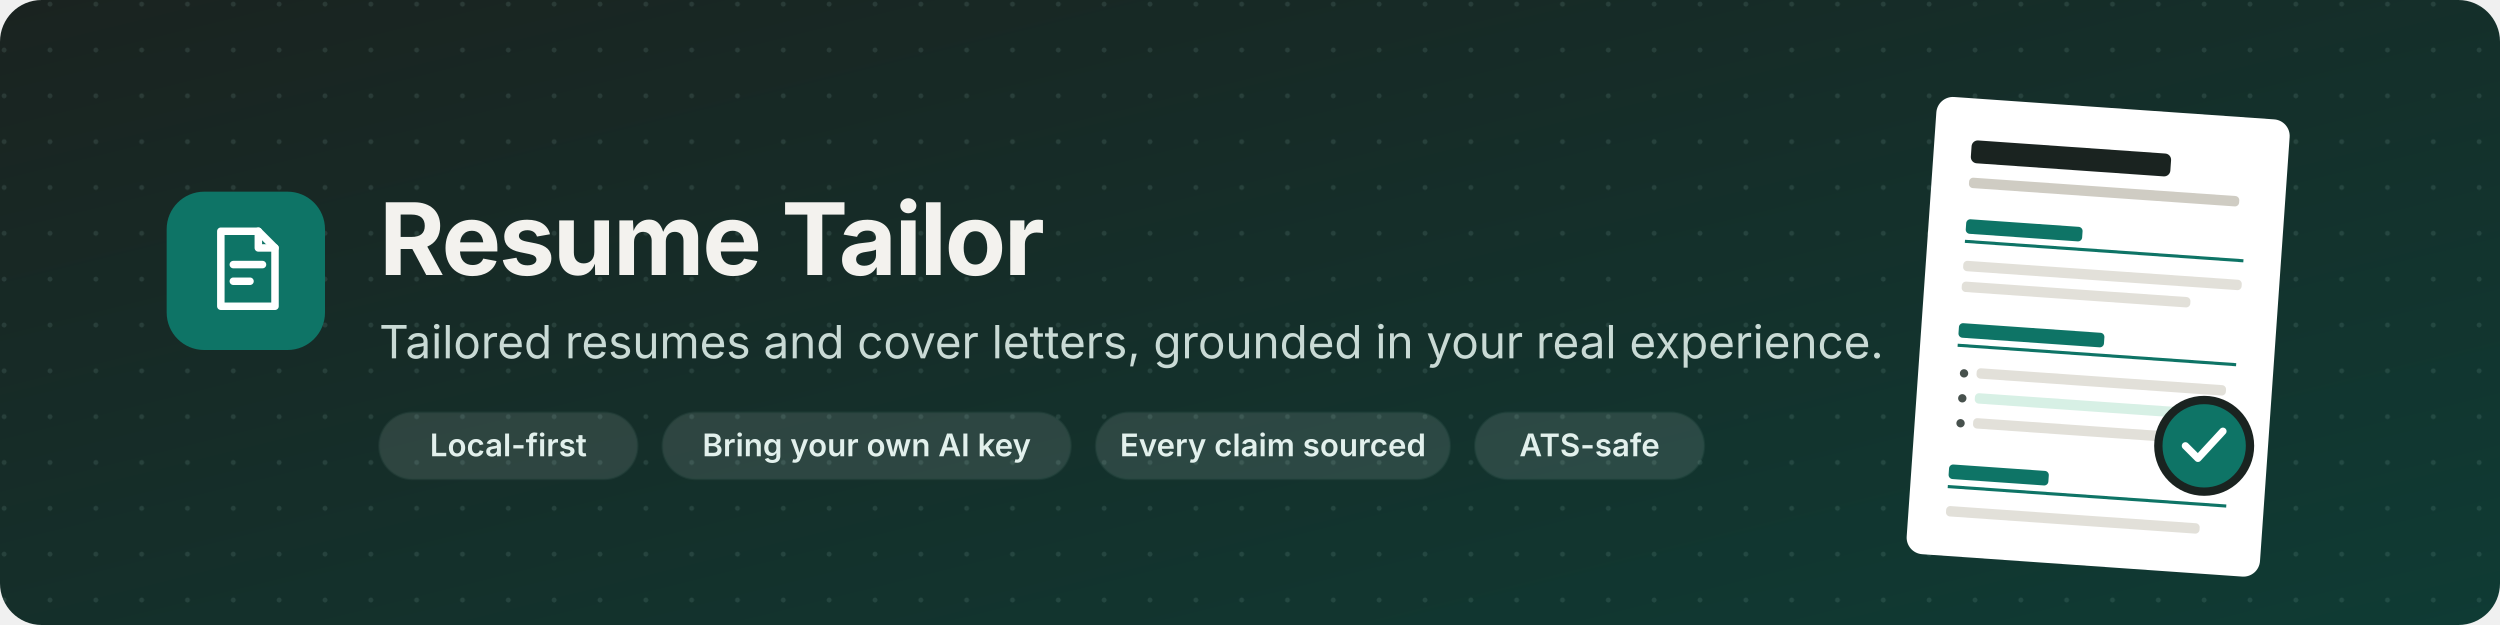
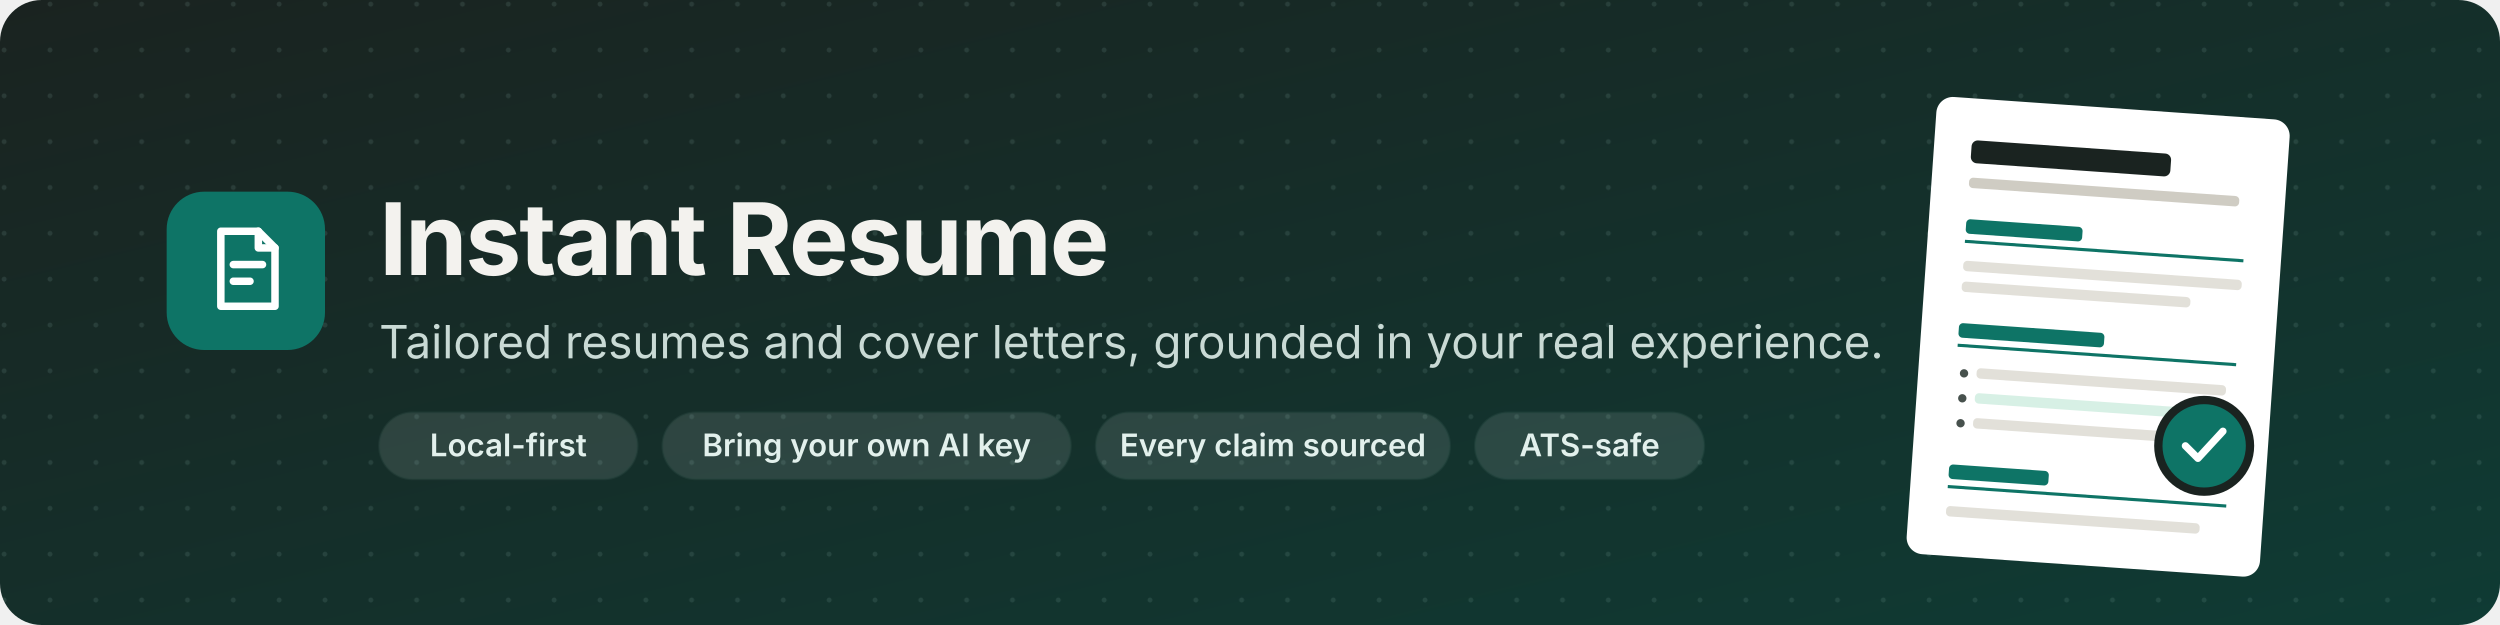
- <svg xmlns="http://www.w3.org/2000/svg" width="1200" height="300" viewBox="0 0 1200 300" role="img" aria-label="Resume Tailor: tailored resumes and cover letters, grounded in your real experience">
+ <svg xmlns="http://www.w3.org/2000/svg" width="1200" height="300" viewBox="0 0 1200 300" role="img" aria-label="Instant Resume: tailored resumes and cover letters, grounded in your real experience">
  <defs>
    <linearGradient id="bg" x1="0" y1="0" x2="1" y2="1">
      <stop offset="0" stop-color="#1A2320" />
      <stop offset="1" stop-color="#0F3B34" />
    </linearGradient>
    <pattern id="dots" width="22" height="22" patternUnits="userSpaceOnUse">
      <circle cx="2" cy="2" r="1.2" fill="#A8D3C9" opacity=".12" />
    </pattern>
  </defs>
  <rect width="1200" height="300" rx="20" fill="url(#bg)" />
  <rect width="1200" height="300" rx="20" fill="url(#dots)" />
  <g transform="translate(80 92)">
    <rect width="76" height="76" rx="18" fill="#0E7466" />
    <g transform="translate(14 13) scale(2)" fill="none" stroke="#fff" stroke-width="1.8" stroke-linejoin="round" stroke-linecap="round">
      <path d="M6 3h9l4 4v14H6z" />
      <path d="M15 3v4h4" />
      <path d="M9 11h7M9 15h4" />
    </g>
  </g>
  <g font-family="'Segoe UI', Inter, Helvetica, Arial, sans-serif">
-     <text x="182" y="132" font-size="48" font-weight="700" fill="#F3F2EE" letter-spacing="-1">Resume Tailor</text>
+     <text x="182" y="132" font-size="48" font-weight="700" fill="#F3F2EE" letter-spacing="-1">Instant Resume</text>
    <text x="182" y="172" font-size="22" fill="#C9DAD5">Tailored resumes and cover letters, grounded in your real experience.</text>
    <g font-size="15" font-weight="600">
      <rect x="182" y="198" width="124" height="32" rx="16" fill="#E2F0EC" opacity=".12" stroke="#A8D3C9" stroke-opacity=".5" />
      <text x="244" y="219" text-anchor="middle" fill="#E2F0EC">Local-first</text>
      <rect x="318" y="198" width="196" height="32" rx="16" fill="#E2F0EC" opacity=".12" stroke="#A8D3C9" stroke-opacity=".5" />
      <text x="416" y="219" text-anchor="middle" fill="#E2F0EC">Bring your own AI key</text>
      <rect x="526" y="198" width="170" height="32" rx="16" fill="#E2F0EC" opacity=".12" stroke="#A8D3C9" stroke-opacity=".5" />
      <text x="611" y="219" text-anchor="middle" fill="#E2F0EC">Every claim sourced</text>
      <rect x="708" y="198" width="110" height="32" rx="16" fill="#E2F0EC" opacity=".12" stroke="#A8D3C9" stroke-opacity=".5" />
      <text x="763" y="219" text-anchor="middle" fill="#E2F0EC">ATS-safe</text>
    </g>
  </g>
  <g transform="translate(930 46) rotate(4)">
    <rect width="170" height="220" rx="8" fill="#FFFFFF" />
    <rect x="18" y="20" width="96" height="11" rx="3" fill="#1A2320" />
    <rect x="18" y="38" width="130" height="5" rx="2" fill="#CFCCC3" />
    <rect x="18" y="58" width="56" height="7" rx="2" fill="#0E7466" />
    <rect x="18" y="68" width="134" height="1.5" fill="#0E7466" />
    <rect x="18" y="78" width="134" height="5" rx="2" fill="#E2E0D9" />
    <rect x="18" y="88" width="110" height="5" rx="2" fill="#E2E0D9" />
    <rect x="18" y="108" width="70" height="7" rx="2" fill="#0E7466" />
    <rect x="18" y="118" width="134" height="1.5" fill="#0E7466" />
    <circle cx="22" cy="132" r="2" fill="#47514D" />
    <rect x="28" y="129" width="120" height="5" rx="2" fill="#E2E0D9" />
    <circle cx="22" cy="144" r="2" fill="#47514D" />
    <rect x="28" y="141" width="104" height="5" rx="2" fill="#D7F0E5" />
    <circle cx="22" cy="156" r="2" fill="#47514D" />
    <rect x="28" y="153" width="114" height="5" rx="2" fill="#E2E0D9" />
    <rect x="18" y="176" width="48" height="7" rx="2" fill="#0E7466" />
    <rect x="18" y="186" width="134" height="1.5" fill="#0E7466" />
    <rect x="18" y="196" width="122" height="5" rx="2" fill="#E2E0D9" />
  </g>
  <g transform="translate(1058 214)">
    <circle r="22" fill="#0E7466" stroke="#1A2320" stroke-width="4" />
    <path d="M-9 0l6 6 12-13" fill="none" stroke="#fff" stroke-width="3.5" stroke-linecap="round" stroke-linejoin="round" />
  </g>
</svg>
